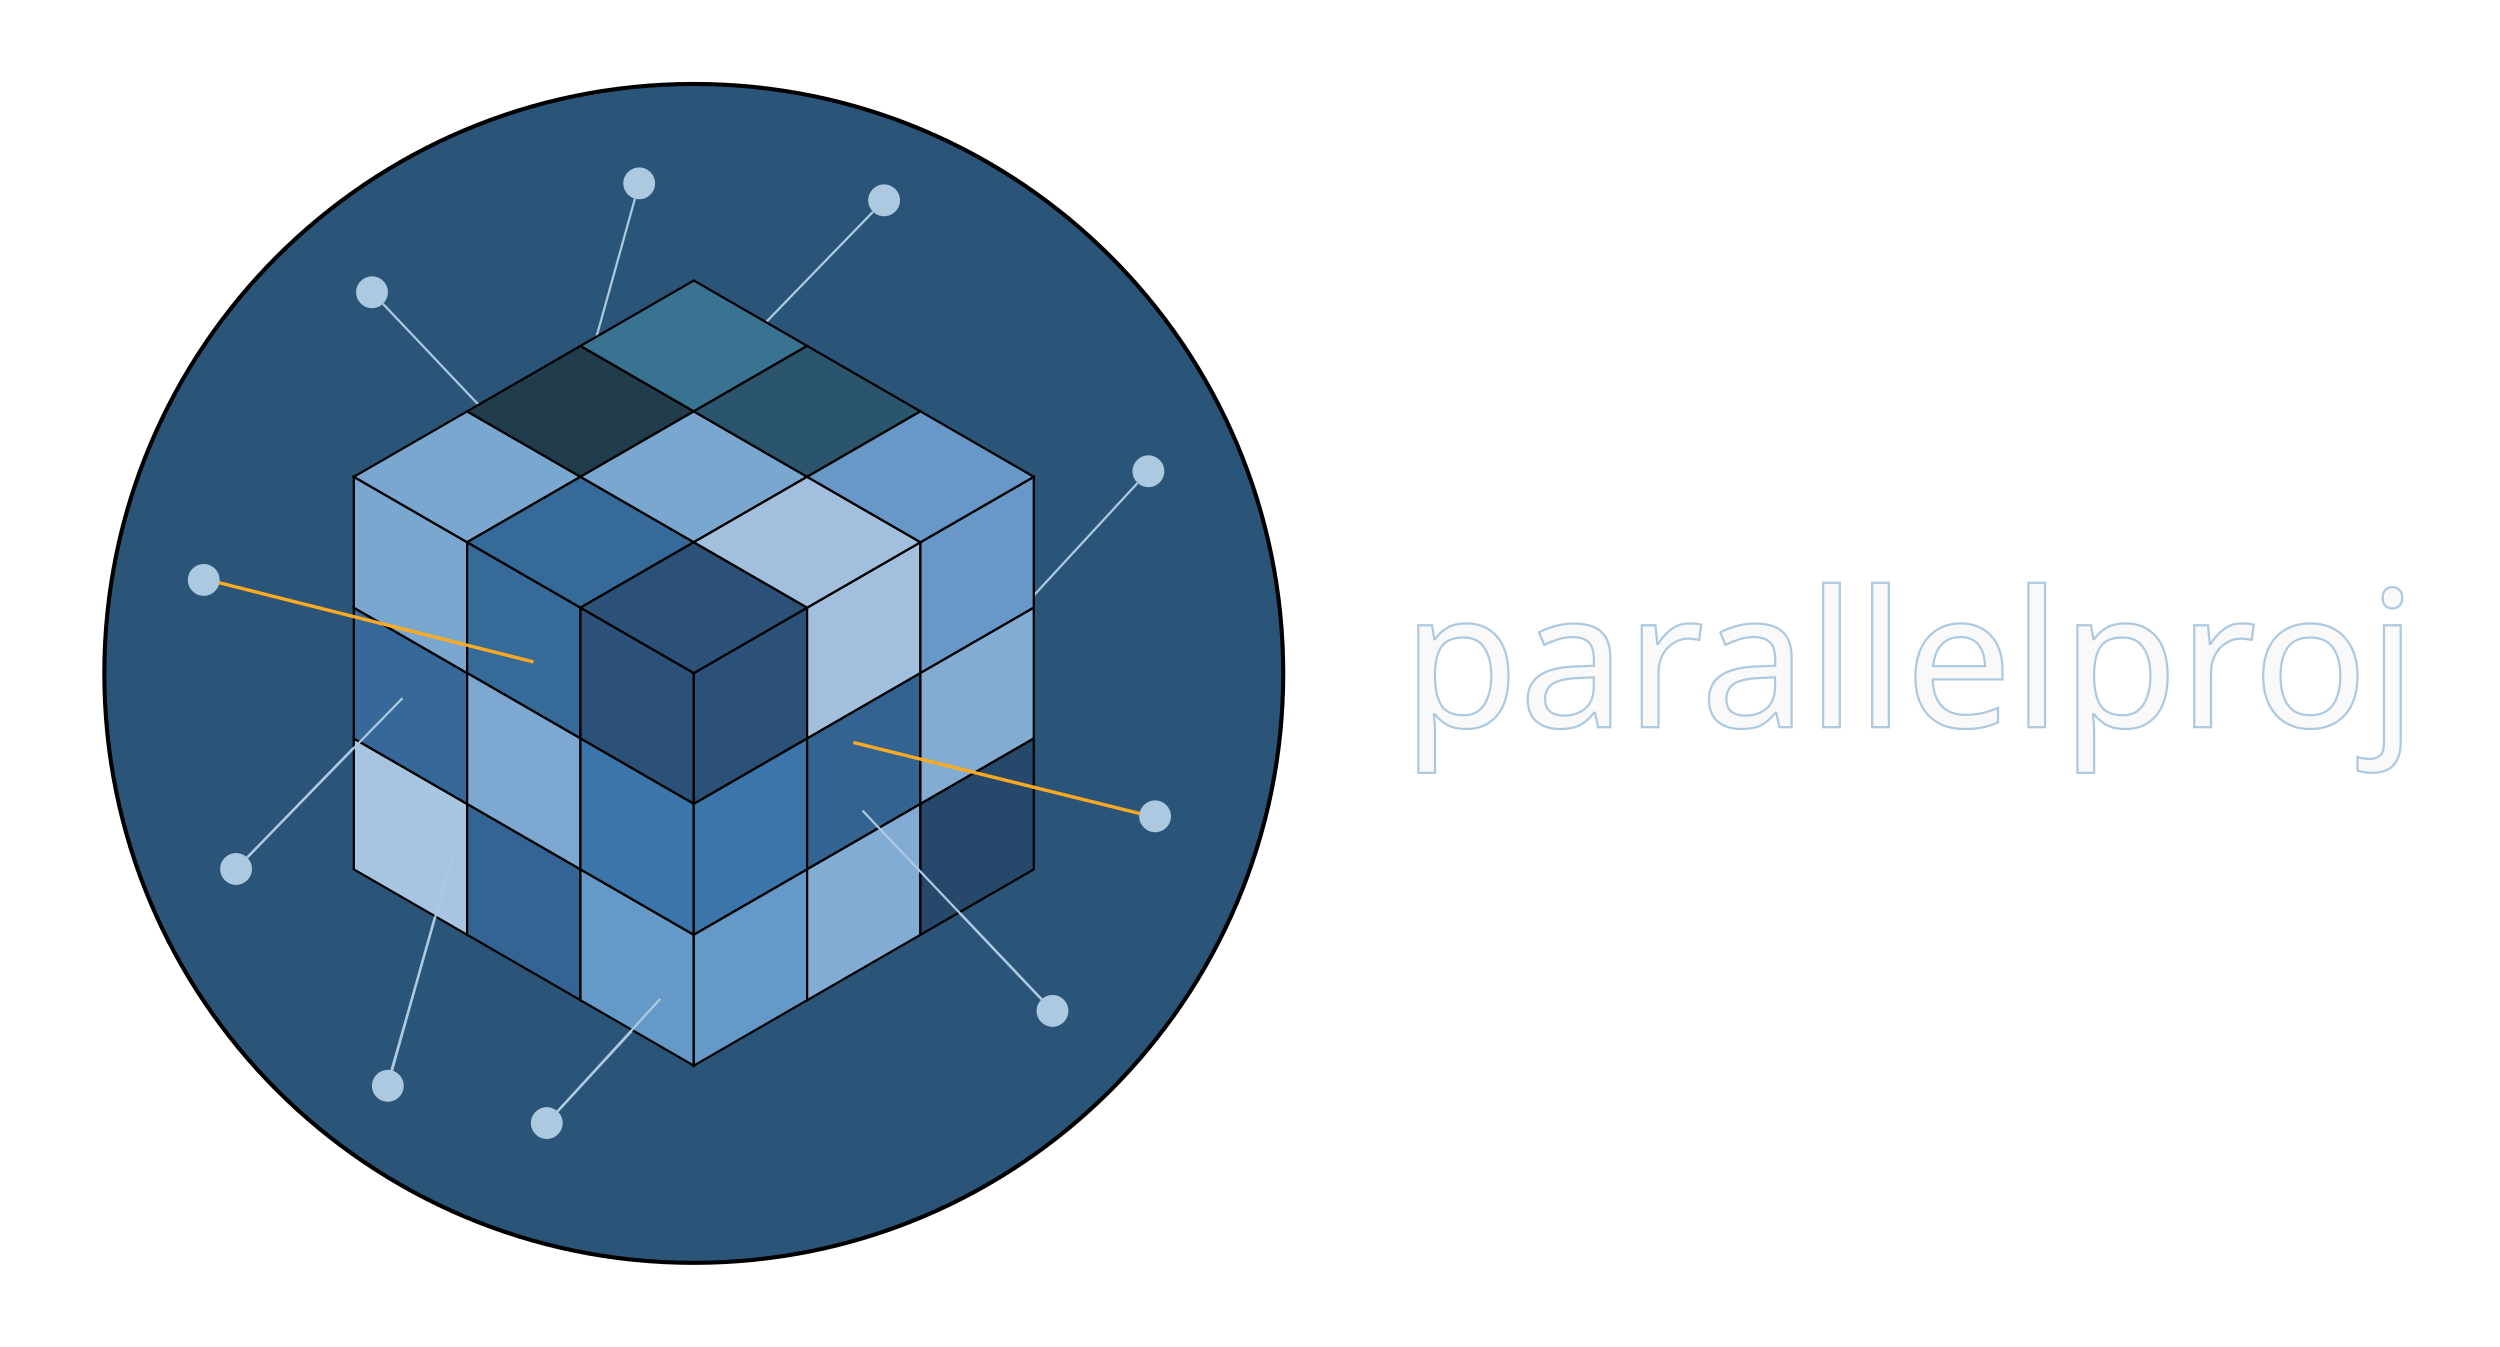
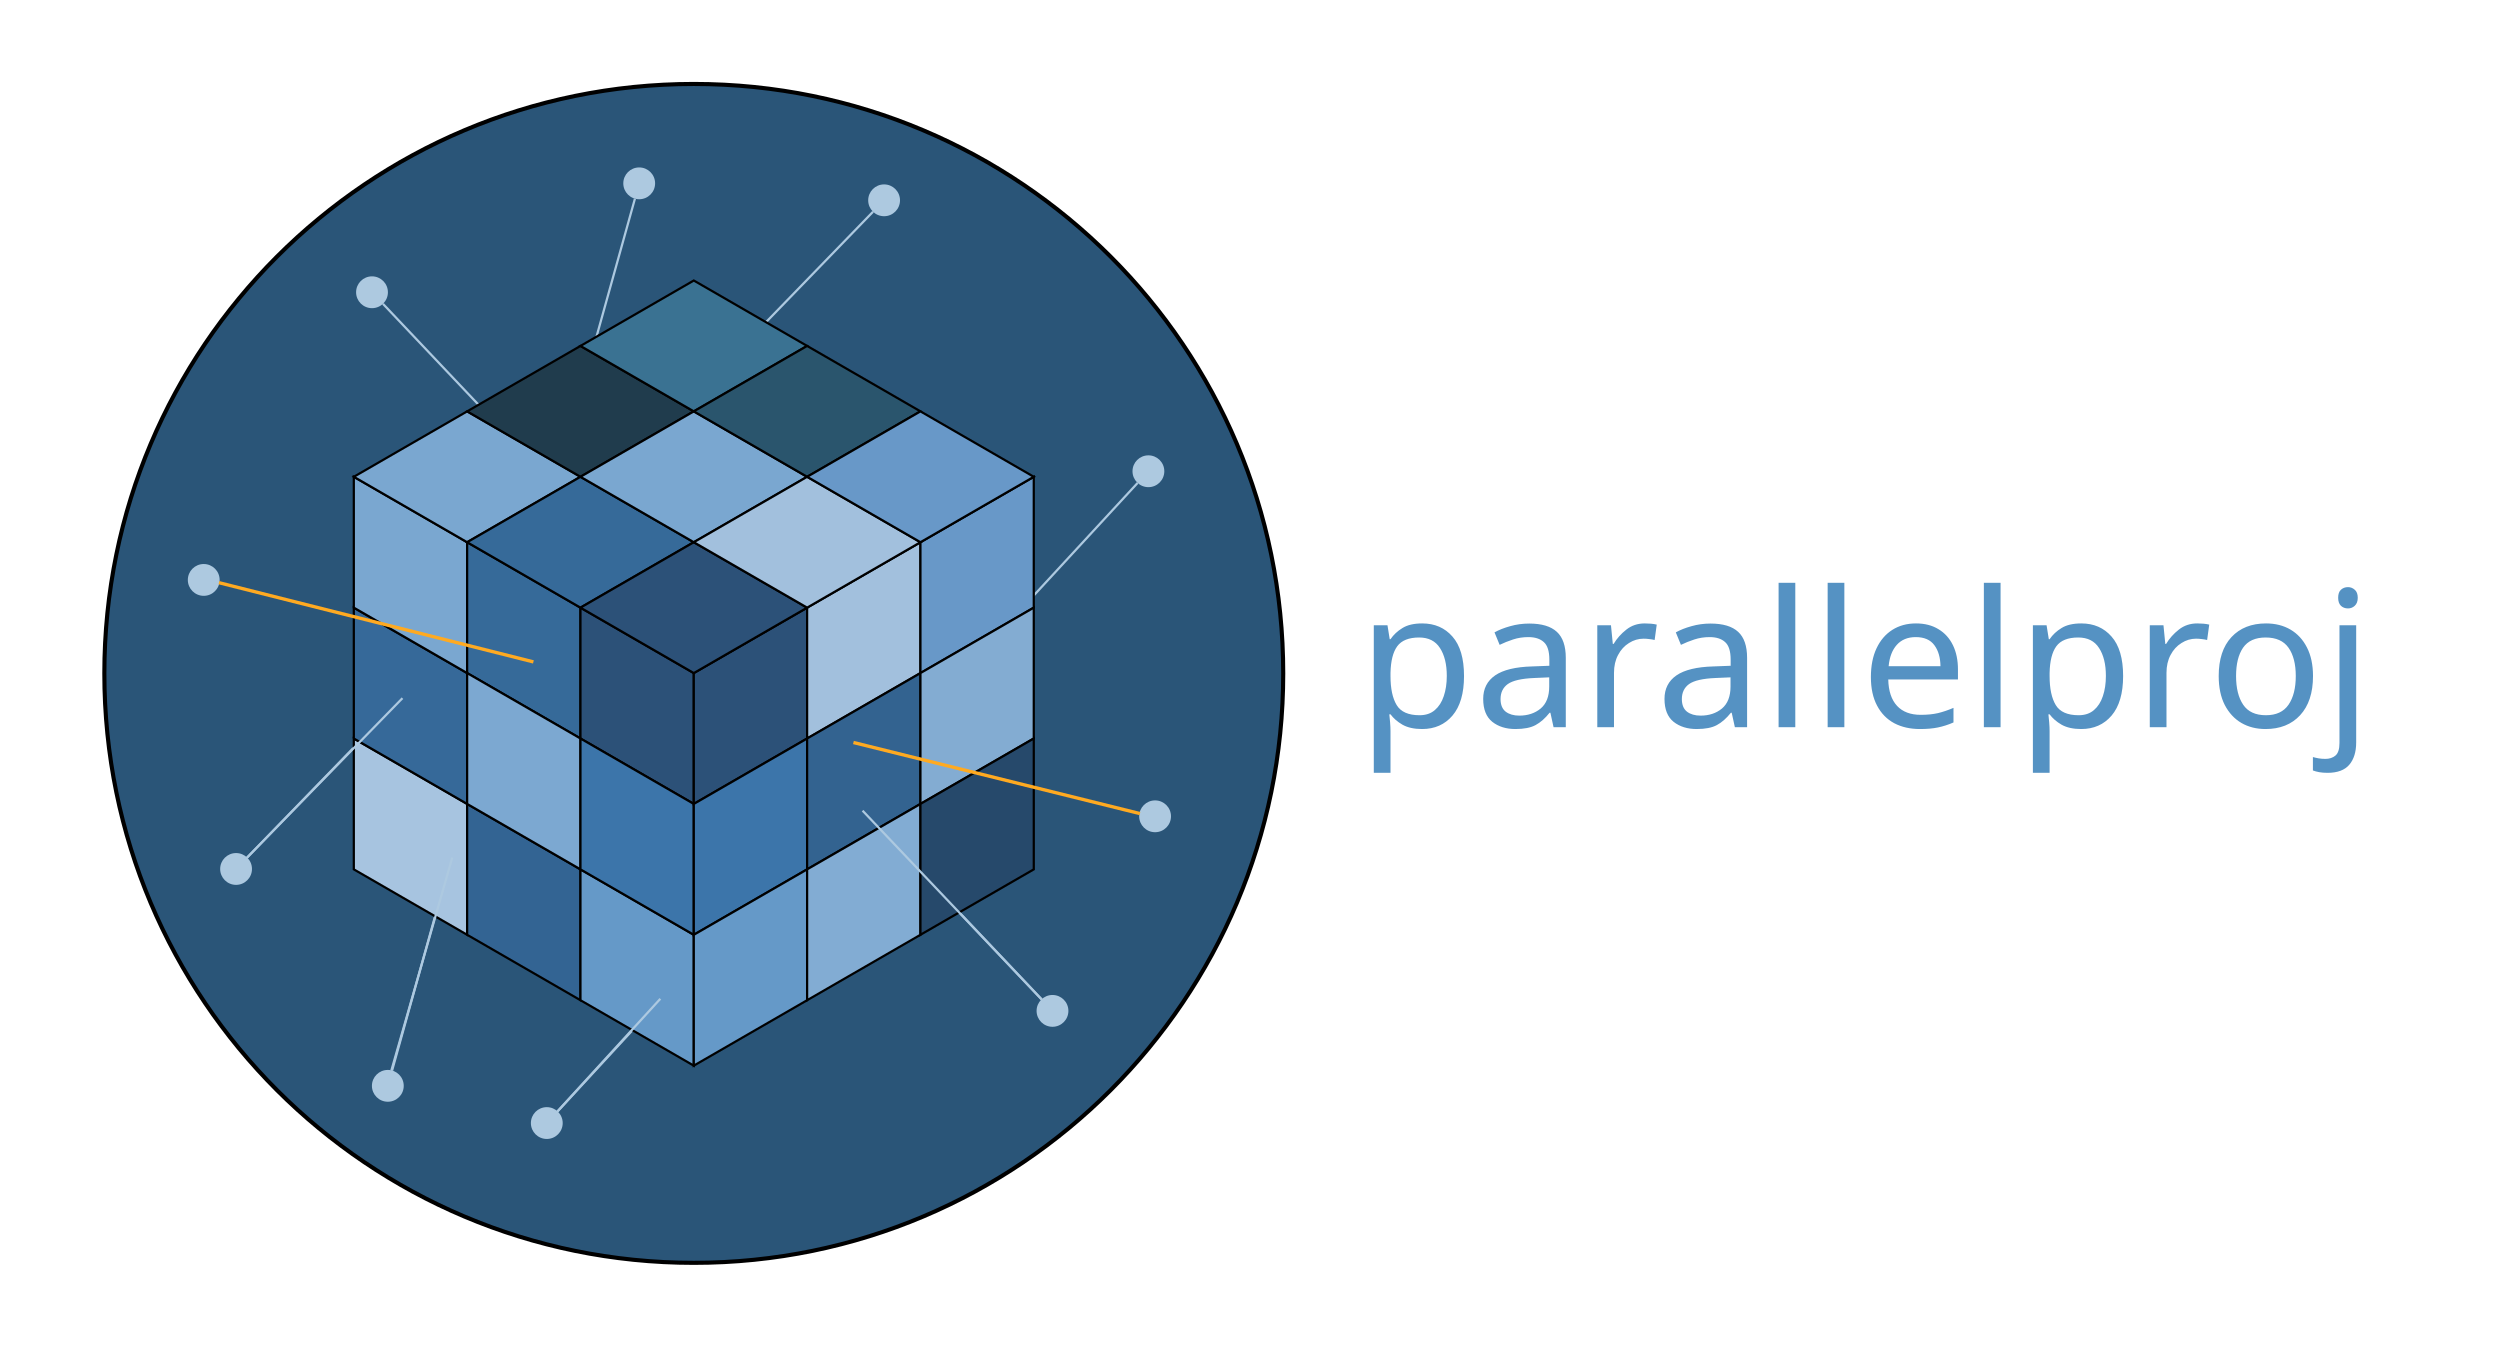
<svg xmlns="http://www.w3.org/2000/svg" width="297mm" height="160mm" viewBox="0 0 297 160" version="1.1" id="svg1">
  <defs id="defs1" />
  <g id="layer1">
    <circle style="fill:#2a5578;fill-opacity:1;stroke:#000000;stroke-width:0.488" id="path33" cx="82.422" cy="80" r="70.025" />
    <circle style="fill:#adc9e0;fill-opacity:1;stroke:none;stroke-width:0.265" id="path34" cx="44.194" cy="34.721" r="1.89" />
    <circle style="fill:#adc9e0;fill-opacity:1;stroke:none;stroke-width:0.265" id="circle35" cx="24.204" cy="68.895" r="1.89" />
    <circle style="fill:#adc9e0;fill-opacity:1;stroke:none;stroke-width:0.265" id="circle36" cx="28.045" cy="103.233" r="1.89" />
    <circle style="fill:#adc9e0;fill-opacity:1;stroke:none;stroke-width:0.265" id="circle37" cx="46.074" cy="128.997" r="1.89" />
    <circle style="fill:#adc9e0;fill-opacity:1;stroke:none;stroke-width:0.265" id="circle39" cx="125.036" cy="120.093" r="1.89" />
    <circle style="fill:#adc9e0;fill-opacity:1;stroke:none;stroke-width:0.265" id="circle40" cx="137.225" cy="96.977" r="1.89" />
    <circle style="fill:#adc9e0;fill-opacity:1;stroke:none;stroke-width:0.265" id="circle41" cx="136.431" cy="55.985" r="1.89" />
    <circle style="fill:#adc9e0;fill-opacity:1;stroke:none;stroke-width:0.265" id="circle42" cx="64.959" cy="133.419" r="1.89" />
    <circle style="fill:#adc9e0;fill-opacity:1;stroke:none;stroke-width:0.265" id="circle43" cx="105.031" cy="23.797" r="1.89" />
    <circle style="fill:#adc9e0;fill-opacity:1;stroke:none;stroke-width:0.265" id="circle44" cx="75.937" cy="21.781" r="1.89" />
    <path style="fill:none;fill-rule:evenodd;stroke:#adc9e0;stroke-width:0.265px;stroke-linecap:butt;stroke-linejoin:miter;stroke-opacity:1" d="M 29.361,101.875 103.716,25.154" id="path44" />
    <path style="fill:none;fill-rule:evenodd;stroke:#adc9e0;stroke-width:0.265px;stroke-linecap:butt;stroke-linejoin:miter;stroke-opacity:1" d="M 75.43,23.602 46.581,127.176" id="path45" />
    <path style="fill:none;fill-rule:evenodd;stroke:#adc9e0;stroke-width:0.265px;stroke-linecap:butt;stroke-linejoin:miter;stroke-opacity:1" d="M 45.494,36.093 123.737,118.72" id="path47" />
    <path style="fill:none;fill-rule:evenodd;stroke:#adc9e0;stroke-width:0.265px;stroke-linecap:butt;stroke-linejoin:miter;stroke-opacity:1" d="M 66.241,132.03 135.149,57.374" id="path48" />
    <g id="g33" transform="translate(1.643888,-59.95071)">
      <path style="fill:#a7c4e0;fill-opacity:1;stroke:#000000;stroke-width:0.265" d="m 40.389,147.685 13.463,7.773 v 15.546 l -13.463,-7.773 z" id="path6" />
      <path style="fill:#336493;fill-opacity:1;stroke:#000000;stroke-width:0.265" d="m 53.852,155.458 13.463,7.773 v 15.546 l -13.463,-7.773 z" id="path7" />
      <path style="fill:#6599c8;fill-opacity:1;stroke:#000000;stroke-width:0.265" d="m 67.315,163.231 13.463,7.773 v 15.546 l -13.463,-7.773 z" id="path8" />
      <path style="fill:#366999;fill-opacity:1;stroke:#000000;stroke-width:0.265" d="m 40.389,147.685 v -15.546 l 13.463,7.773 v 15.546 l -13.463,-7.773" id="path9" />
      <path style="fill:#7aa7d0;fill-opacity:1;stroke:#000000;stroke-width:0.265" d="m 40.389,116.594 v 15.546 l 13.463,7.773 v -15.546 z" id="path10" />
      <path style="fill:#366a99;fill-opacity:1;stroke:#000000;stroke-width:0.265" d="m 53.852,124.367 13.463,7.773 v 15.546 l -13.463,-7.773 z" id="path11" />
      <path style="fill:#2c5178;fill-opacity:1;stroke:#000000;stroke-width:0.265" d="m 67.315,132.14 13.463,7.773 v 15.546 l -13.463,-7.773 z" id="path12" />
      <path style="fill:#7ca8d1;fill-opacity:1;stroke:#000000;stroke-width:0.265" d="m 53.852,139.912 13.463,7.773 v 15.546 l -13.463,-7.773 z" id="path13" />
      <path style="fill:#3c75aa;fill-opacity:1;stroke:#000000;stroke-width:0.265" d="m 67.315,147.685 13.463,7.773 v 15.546 l -13.463,-7.773 z" id="path14" />
      <path style="fill:#2c5178;fill-opacity:1;stroke:#000000;stroke-width:0.265" d="m 80.778,139.912 13.463,-7.773 v 15.546 l -13.463,7.773 z" id="path15" />
      <path style="fill:#a2c0dd;fill-opacity:1;stroke:#000000;stroke-width:0.265" d="m 94.242,132.14 13.463,-7.773 v 15.546 l -13.463,7.773 z" id="path16" />
      <path style="fill:#6898c8;fill-opacity:1;stroke:#000000;stroke-width:0.265" d="m 107.705,124.367 13.463,-7.773 v 15.546 l -13.463,7.773 z" id="path17" />
      <path style="fill:#3c75aa;fill-opacity:1;stroke:#000000;stroke-width:0.265" d="m 80.778,155.458 13.463,-7.773 v 15.546 l -13.463,7.773 z" id="path18" />
      <path style="fill:#336390;fill-opacity:1;stroke:#000000;stroke-width:0.265" d="m 94.242,147.685 13.463,-7.773 v 15.546 l -13.463,7.773 z" id="path19" />
      <path style="fill:#83acd2;fill-opacity:1;stroke:#000000;stroke-width:0.265" d="m 107.705,139.912 13.463,-7.773 v 15.546 l -13.463,7.773 z" id="path20" />
      <path style="fill:#6599c8;fill-opacity:1;stroke:#000000;stroke-width:0.265" d="m 80.778,171.004 13.463,-7.773 v 15.546 l -13.463,7.773 z" id="path21" />
      <path style="fill:#82acd3;fill-opacity:1;stroke:#000000;stroke-width:0.265" d="m 94.242,163.231 13.463,-7.773 v 15.546 l -13.463,7.773 z" id="path22" />
      <path style="fill:#26496b;fill-opacity:1;stroke:#000000;stroke-width:0.265" d="m 107.705,155.458 13.463,-7.773 v 15.546 l -13.463,7.773 z" id="path23" />
      <path style="fill:#7aa7d0;fill-opacity:1;stroke:#000000;stroke-width:0.265" d="m 40.389,116.594 13.463,-7.773 13.463,7.773 -13.463,7.773 z" id="path24" />
      <path style="fill:#366a99;fill-opacity:1;stroke:#000000;stroke-width:0.265" d="m 67.315,116.594 13.463,7.773 -13.463,7.773 -13.463,-7.773 z" id="path25" />
      <path style="fill:#2c5178;fill-opacity:1;stroke:#000000;stroke-width:0.265" d="m 80.778,124.367 13.463,7.773 -13.463,7.773 -13.463,-7.773 z" id="path26" />
      <path style="fill:#203c4d;fill-opacity:1;stroke:#000000;stroke-width:0.265" d="m 53.852,108.821 13.463,-7.773 13.463,7.773 -13.463,7.773 z" id="path27" />
      <path style="fill:#7aa7d0;fill-opacity:1;stroke:#000000;stroke-width:0.265" d="m 80.778,108.821 13.463,7.773 -13.463,7.773 -13.463,-7.773 z" id="path28" />
      <path style="fill:#a2c0dd;fill-opacity:1;stroke:#000000;stroke-width:0.265" d="m 94.242,116.594 -13.463,7.773 13.463,7.773 13.463,-7.773 z" id="path29" />
      <path style="fill:#3a7292;fill-opacity:1;stroke:#000000;stroke-width:0.265" d="m 67.315,101.048 13.463,-7.773 13.463,7.773 -13.463,7.773 z" id="path30" />
      <path style="fill:#2a556d;fill-opacity:1;stroke:#000000;stroke-width:0.265" d="m 94.242,101.048 13.463,7.773 -13.463,7.773 -13.463,-7.773 z" id="path31" />
      <path style="fill:#6898c8;fill-opacity:1;stroke:#000000;stroke-width:0.265" d="m 107.705,108.821 13.463,7.773 -13.463,7.773 -13.463,-7.773 z" id="path32" />
    </g>
-     <text xml:space="preserve" style="font-weight:bold;font-size:22.578px;font-family:Futura;-inkscape-font-specification:'Futura Bold';fill:#f9f9f9;fill-opacity:1;stroke:#adc9e0;stroke-width:0.265;stroke-opacity:1" x="166.576" y="86.389" id="text50">
-       <tspan id="tspan50" style="font-style:normal;font-variant:normal;font-weight:normal;font-stretch:normal;font-size:22.578px;font-family:Futura;-inkscape-font-specification:Futura;fill:#f9f9f9;stroke-width:0.265" x="166.576" y="86.389">parallelproj</tspan>
+     <text xml:space="preserve" style="font-weight:bold;font-size:22.578px;font-family:Futura;-inkscape-font-specification:'Futura Bold';fill:#5592c3;fill-opacity:1;stroke:none;stroke-width:0.265;stroke-opacity:1" x="161.285" y="86.389" id="text50">
+       <tspan id="tspan50" style="font-style:normal;font-variant:normal;font-weight:normal;font-stretch:normal;font-size:22.578px;font-family:Futura;-inkscape-font-specification:Futura;fill:#5592c3;fill-opacity:1;stroke:none;stroke-width:0.265" x="161.285" y="86.389">parallelproj</tspan>
    </text>
    <path style="fill:none;fill-rule:evenodd;stroke:#ffaa21;stroke-width:0.4;stroke-linecap:butt;stroke-linejoin:miter;stroke-dasharray:none;stroke-opacity:1" d="m 26.007,69.223 37.361,9.411" id="path2" />
    <path style="fill:none;fill-rule:evenodd;stroke:#ffaa21;stroke-width:0.4;stroke-linecap:butt;stroke-linejoin:miter;stroke-dasharray:none;stroke-opacity:1" d="m 101.388,88.209 34.036,8.446" id="path3" />
-     <path style="fill:none;fill-rule:evenodd;stroke:#adc9e0;stroke-width:0.265;stroke-linecap:butt;stroke-linejoin:miter;stroke-opacity:1;stroke-dasharray:none" d="M 102.474,96.307 123.806,118.786" id="path35" />
-     <path style="fill:none;fill-rule:evenodd;stroke:#adc9e0;stroke-width:0.265;stroke-linecap:butt;stroke-linejoin:miter;stroke-opacity:1;stroke-dasharray:none" d="m 53.728,101.885 -7.243,25.317" id="path36" />
-     <path style="fill:none;fill-rule:evenodd;stroke:#adc9e0;stroke-width:0.265;stroke-linecap:butt;stroke-linejoin:miter;stroke-opacity:1;stroke-dasharray:none" d="M 29.29,101.945 47.813,82.942" id="path38" />
-     <path style="fill:none;fill-rule:evenodd;stroke:#adc9e0;stroke-width:0.265;stroke-linecap:butt;stroke-linejoin:miter;stroke-opacity:1;stroke-dasharray:none" d="M 66.161,132.104 78.448,118.656" id="path39" />
+     <path style="fill:none;fill-rule:evenodd;stroke:#adc9e0;stroke-width:0.265;stroke-linecap:butt;stroke-linejoin:miter;stroke-dasharray:none;stroke-opacity:1" d="M 102.474,96.307 123.806,118.786" id="path35" />
+     <path style="fill:none;fill-rule:evenodd;stroke:#adc9e0;stroke-width:0.265;stroke-linecap:butt;stroke-linejoin:miter;stroke-dasharray:none;stroke-opacity:1" d="m 53.728,101.885 -7.243,25.317" id="path36" />
+     <path style="fill:none;fill-rule:evenodd;stroke:#adc9e0;stroke-width:0.265;stroke-linecap:butt;stroke-linejoin:miter;stroke-dasharray:none;stroke-opacity:1" d="M 29.29,101.945 47.813,82.942" id="path38" />
+     <path style="fill:none;fill-rule:evenodd;stroke:#adc9e0;stroke-width:0.265;stroke-linecap:butt;stroke-linejoin:miter;stroke-dasharray:none;stroke-opacity:1" d="M 66.161,132.104 78.448,118.656" id="path39" />
  </g>
</svg>
